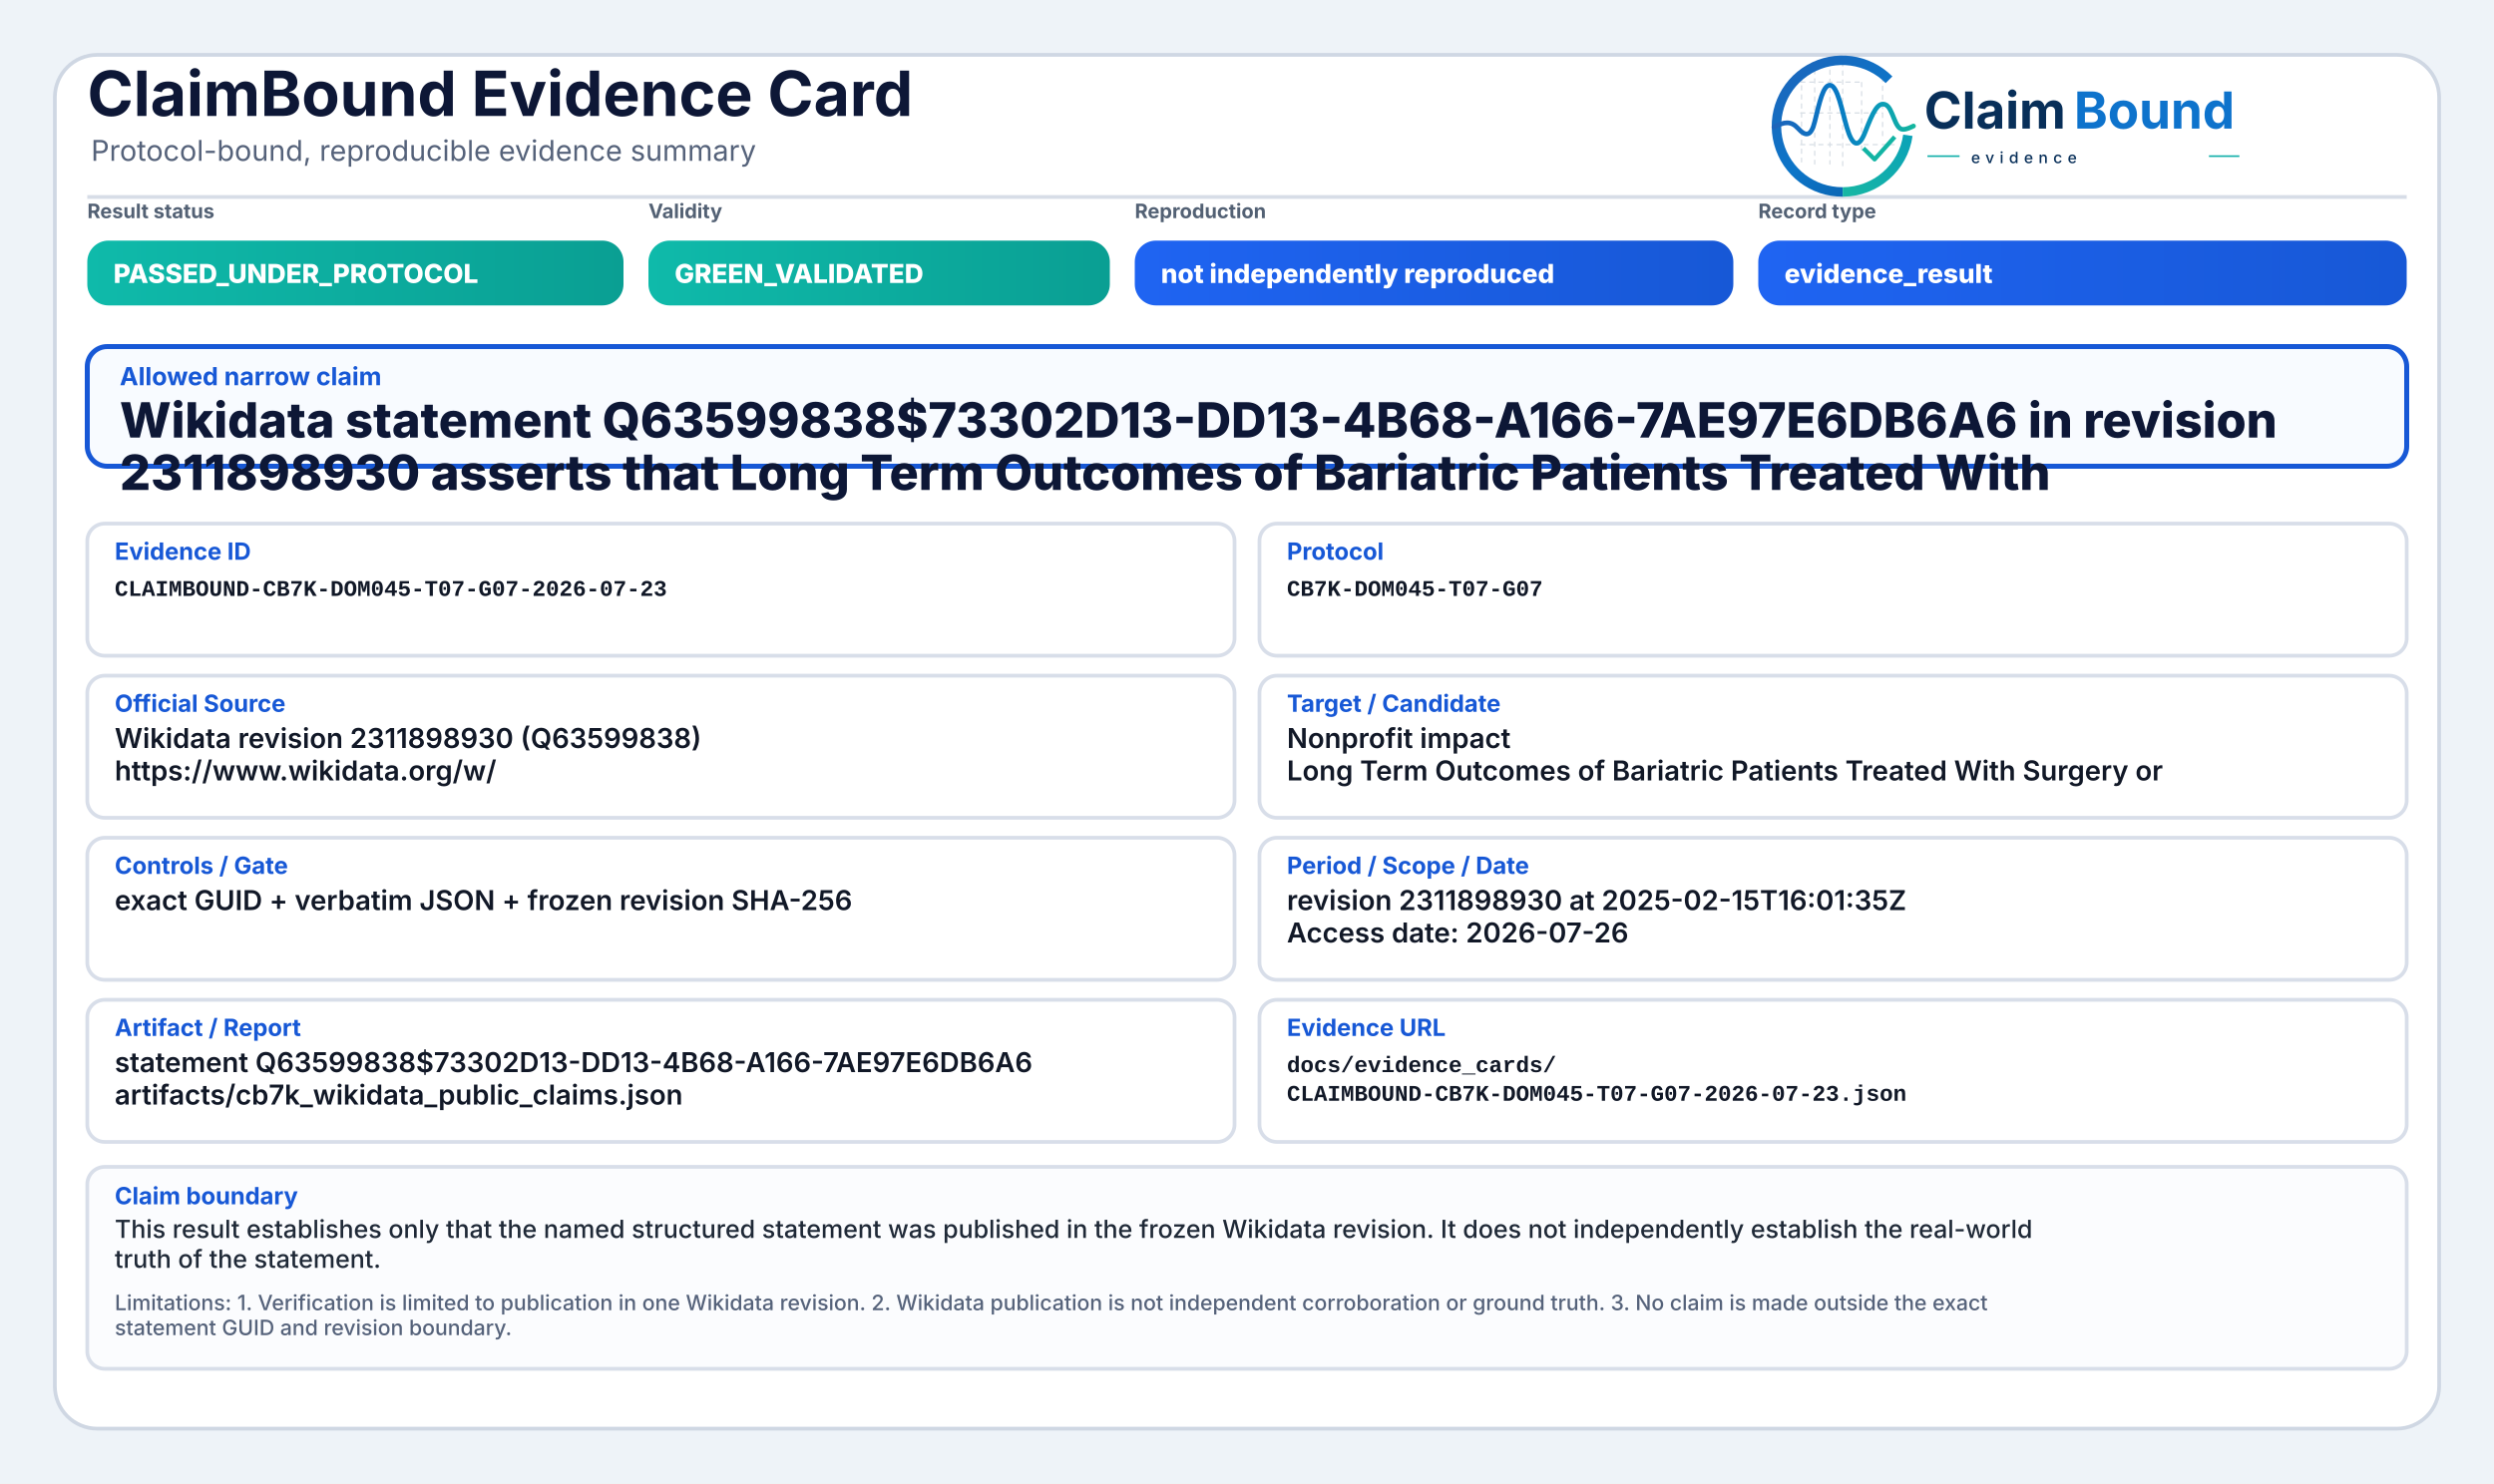
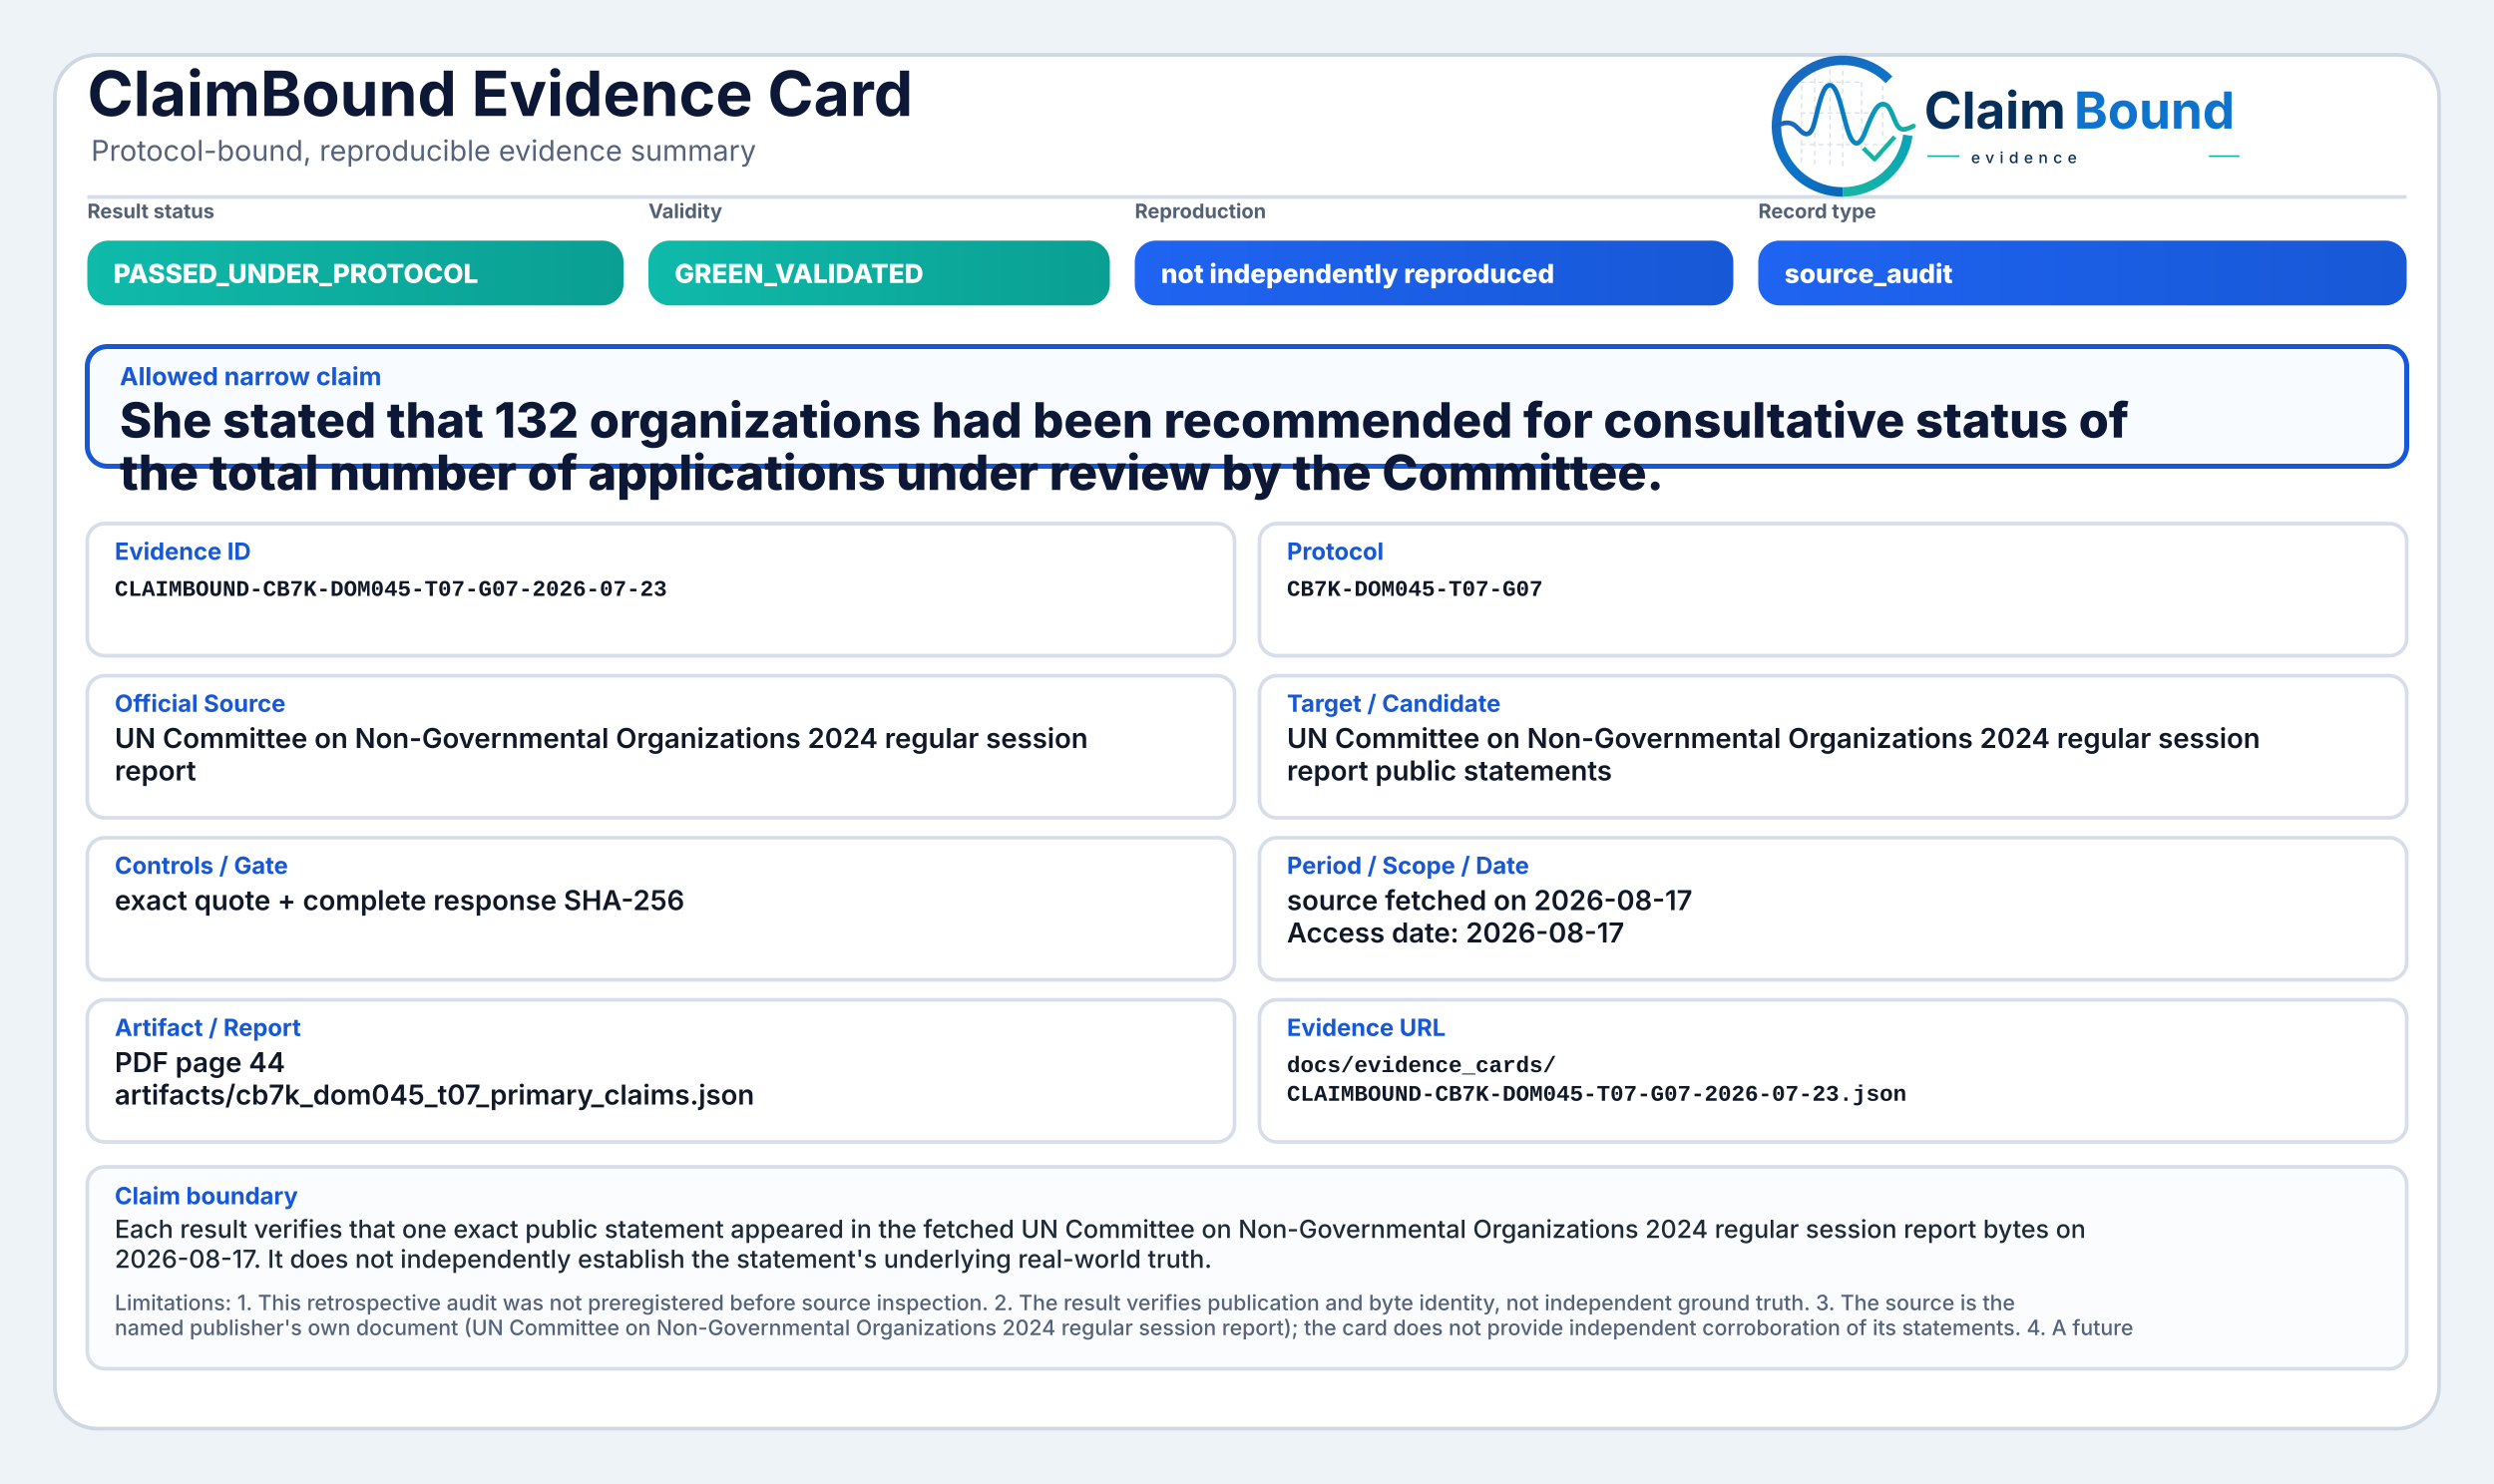
<svg xmlns="http://www.w3.org/2000/svg" width="2000" height="1190" viewBox="0 0 2000 1190" role="img" aria-label="ClaimBound Evidence Card">
  <defs>
    <linearGradient id="greenGrad" x1="0" y1="0" x2="1" y2="0">
      <stop offset="0%" stop-color="#0fbaaa" />
      <stop offset="100%" stop-color="#0a9f93" />
    </linearGradient>
    <linearGradient id="yellowGrad" x1="0" y1="0" x2="1" y2="0">
      <stop offset="0%" stop-color="#fbbf24" />
      <stop offset="100%" stop-color="#d97706" />
    </linearGradient>
    <linearGradient id="amberGrad" x1="0" y1="0" x2="1" y2="0">
      <stop offset="0%" stop-color="#f97316" />
      <stop offset="100%" stop-color="#c2410c" />
    </linearGradient>
    <linearGradient id="redGrad" x1="0" y1="0" x2="1" y2="0">
      <stop offset="0%" stop-color="#ef4444" />
      <stop offset="100%" stop-color="#b91c1c" />
    </linearGradient>
    <linearGradient id="grayGrad" x1="0" y1="0" x2="1" y2="0">
      <stop offset="0%" stop-color="#64748b" />
      <stop offset="100%" stop-color="#475569" />
    </linearGradient>
    <linearGradient id="blueGrad" x1="0" y1="0" x2="1" y2="0">
      <stop offset="0%" stop-color="#1f64f2" />
      <stop offset="100%" stop-color="#1758d6" />
    </linearGradient>
    <linearGradient id="logoRingBlue" x1="73" y1="453" x2="348" y2="793" gradientUnits="userSpaceOnUse">
      <stop offset="0" stop-color="#1E64BA" />
      <stop offset="0.55" stop-color="#0C75C8" />
      <stop offset="1" stop-color="#0A5FAB" />
    </linearGradient>
    <linearGradient id="logoRingTeal" x1="221" y1="792" x2="403" y2="594" gradientUnits="userSpaceOnUse">
      <stop offset="0" stop-color="#18B7A3" />
      <stop offset="1" stop-color="#089EBC" />
    </linearGradient>
    <linearGradient id="logoSignalGradient" x1="61" y1="628" x2="404" y2="628" gradientUnits="userSpaceOnUse">
      <stop offset="0" stop-color="#1E64BA" />
      <stop offset="0.43" stop-color="#0877C4" />
      <stop offset="0.72" stop-color="#0A97BB" />
      <stop offset="1" stop-color="#14B69E" />
    </linearGradient>
  </defs>
  <rect x="0" y="0" width="2000" height="1190" fill="#eef3f8" />
  <rect x="44" y="44" width="1912" height="1102" rx="34" fill="#ffffff" stroke="#cfd7e3" stroke-width="3" />
  <path d="M70 158 H1930" stroke="#d7dde7" stroke-width="3" />
  <text x="70" y="93" font-family="Inter, Segoe UI, Arial, sans-serif" font-size="50" font-weight="750" fill="#0d1736">ClaimBound Evidence Card</text>
  <text x="73" y="129" font-family="Inter, Segoe UI, Arial, sans-serif" font-size="23" font-weight="400" fill="#55627a">Protocol-bound, reproducible evidence summary</text>
  <g aria-label="ClaimBound evidence logo" transform="translate(1415,52) scale(0.33) translate(-40,-478)">
    <g stroke-linecap="butt" stroke-linejoin="round">
      <g stroke="#CBD3DC" stroke-width="3.2" stroke-linecap="round" stroke-dasharray="10 12" opacity="0.72">
        <path d="M130 507V714" />
        <path d="M162 490V719" />
        <path d="M199 491V719" />
        <path d="M230 471V726" />
        <path d="M276 521V690" />
        <path d="M327 508V650" />
        <path d="M128 520H277" />
        <path d="M128 595H327" />
        <path d="M128 672H355" />
      </g>
      <path d="M342.6 514.3A160 160 0 1 0 230 787" fill="none" stroke="url(#logoRingBlue)" stroke-width="23" />
      <path d="M230 787A160 160 0 0 0 388.4 649.3" fill="none" stroke="url(#logoRingTeal)" stroke-width="23" />
      <path d="M63 629.5C87 616.4 104.3 613.6 121.2 632.2C140.7 653.8 153.4 651.6 162.1 616.2C173.8 568.5 182.5 527.5 198.9 527.5C217.5 527.5 228.4 590.6 240.3 630.8C253.4 675.4 268.6 682.8 284.6 641.5C303.5 592.9 315.2 567.6 333.7 574.7C352.6 582 355.7 635.1 376.6 634.9C386.2 634.8 394 630.4 402 626.8" fill="none" stroke="url(#logoSignalGradient)" stroke-width="11.5" stroke-linecap="round" />
      <path d="M284 684.5L307.5 707.7L353 657" fill="none" stroke="#12B4A4" stroke-width="10.5" stroke-linecap="square" />
    </g>
    <text x="428" y="633" font-family="Inter, Segoe UI, Arial, sans-serif" font-size="124" font-weight="750" fill="#082F59" text-rendering="geometricPrecision">Claim</text>
    <text x="792" y="633" font-family="Inter, Segoe UI, Arial, sans-serif" font-size="124" font-weight="750" fill="#0E73CC" text-rendering="geometricPrecision">Bound</text>
    <line x1="436" y1="700" x2="514" y2="700" stroke="#11AFA9" stroke-width="4" />
    <text x="542" y="717" font-family="Inter, Segoe UI, Arial, sans-serif" font-size="38" font-weight="500" letter-spacing="13" fill="#082F59">evidence</text>
    <line x1="1120" y1="700" x2="1194" y2="700" stroke="#11AFA9" stroke-width="4" />
  </g>
  <text x="70" y="175" font-family="Inter, Segoe UI, Arial, sans-serif" font-size="16" font-weight="650" fill="#536174">Result status</text>
  <rect x="70" y="193" width="430" height="52" rx="17" fill="url(#greenGrad)" />
  <text x="91" y="227" font-family="Inter, Segoe UI, Arial, sans-serif" font-size="21" font-weight="800" fill="#ffffff">PASSED_UNDER_PROTOCOL</text>
  <text x="520" y="175" font-family="Inter, Segoe UI, Arial, sans-serif" font-size="16" font-weight="650" fill="#536174">Validity</text>
  <rect x="520" y="193" width="370" height="52" rx="17" fill="url(#greenGrad)" />
  <text x="541" y="227" font-family="Inter, Segoe UI, Arial, sans-serif" font-size="21" font-weight="800" fill="#ffffff">GREEN_VALIDATED</text>
  <text x="910" y="175" font-family="Inter, Segoe UI, Arial, sans-serif" font-size="16" font-weight="650" fill="#536174">Reproduction</text>
  <rect x="910" y="193" width="480" height="52" rx="17" fill="url(#blueGrad)" />
  <text x="931" y="227" font-family="Inter, Segoe UI, Arial, sans-serif" font-size="21" font-weight="800" fill="#ffffff">not independently reproduced</text>
  <text x="1410" y="175" font-family="Inter, Segoe UI, Arial, sans-serif" font-size="16" font-weight="650" fill="#536174">Record type</text>
  <rect x="1410" y="193" width="520" height="52" rx="17" fill="url(#blueGrad)" />
-   <text x="1431" y="227" font-family="Inter, Segoe UI, Arial, sans-serif" font-size="21" font-weight="800" fill="#ffffff">evidence_result</text>
+   <text x="1431" y="227" font-family="Inter, Segoe UI, Arial, sans-serif" font-size="21" font-weight="800" fill="#ffffff">source_audit</text>
  <rect x="70" y="278" width="1860" height="96" rx="16" fill="#f8fbff" stroke="#1758d6" stroke-width="4" />
  <text x="96" y="309" font-family="Inter, Segoe UI, Arial, sans-serif" font-size="20" font-weight="750" fill="#1758d6">Allowed narrow claim</text>
-   <text x="96" y="351" font-family="Inter, Segoe UI, Arial, sans-serif" font-size="39" font-weight="800" fill="#0d1736">Wikidata statement Q63599838$73302D13-DD13-4B68-A166-7AE97E6DB6A6 in revision</text>
-   <text x="96" y="393" font-family="Inter, Segoe UI, Arial, sans-serif" font-size="39" font-weight="800" fill="#0d1736">2311898930 asserts that Long Term Outcomes of Bariatric Patients Treated With</text>
+   <text x="96" y="351" font-family="Inter, Segoe UI, Arial, sans-serif" font-size="39" font-weight="800" fill="#0d1736">She stated that 132 organizations had been recommended for consultative status of</text>
+   <text x="96" y="393" font-family="Inter, Segoe UI, Arial, sans-serif" font-size="39" font-weight="800" fill="#0d1736">the total number of applications under review by the Committee.</text>
  <rect x="70" y="420" width="920" height="106" rx="14" fill="#ffffff" stroke="#d8dee9" stroke-width="3" />
  <text x="92" y="449" font-family="Inter, Segoe UI, Arial, sans-serif" font-size="19" font-weight="750" fill="#1758d6">Evidence ID</text>
  <text x="92" y="478" font-family="SFMono-Regular, Consolas, Liberation Mono, monospace" font-size="18" font-weight="600" fill="#111827">CLAIMBOUND-CB7K-DOM045-T07-G07-2026-07-23</text>
  <rect x="1010" y="420" width="920" height="106" rx="14" fill="#ffffff" stroke="#d8dee9" stroke-width="3" />
  <text x="1032" y="449" font-family="Inter, Segoe UI, Arial, sans-serif" font-size="19" font-weight="750" fill="#1758d6">Protocol</text>
  <text x="1032" y="478" font-family="SFMono-Regular, Consolas, Liberation Mono, monospace" font-size="18" font-weight="600" fill="#111827">CB7K-DOM045-T07-G07</text>
  <rect x="70" y="542" width="920" height="114" rx="14" fill="#ffffff" stroke="#d8dee9" stroke-width="3" />
  <text x="92" y="571" font-family="Inter, Segoe UI, Arial, sans-serif" font-size="19" font-weight="750" fill="#1758d6">Official Source</text>
-   <text x="92" y="600" font-family="Inter, Segoe UI, Arial, sans-serif" font-size="22" font-weight="600" fill="#111827">Wikidata revision 2311898930 (Q63599838)</text>
-   <text x="92" y="626" font-family="Inter, Segoe UI, Arial, sans-serif" font-size="22" font-weight="600" fill="#111827">https://www.wikidata.org/w/</text>
+   <text x="92" y="600" font-family="Inter, Segoe UI, Arial, sans-serif" font-size="22" font-weight="600" fill="#111827">UN Committee on Non-Governmental Organizations 2024 regular session</text>
+   <text x="92" y="626" font-family="Inter, Segoe UI, Arial, sans-serif" font-size="22" font-weight="600" fill="#111827">report</text>
  <rect x="1010" y="542" width="920" height="114" rx="14" fill="#ffffff" stroke="#d8dee9" stroke-width="3" />
  <text x="1032" y="571" font-family="Inter, Segoe UI, Arial, sans-serif" font-size="19" font-weight="750" fill="#1758d6">Target / Candidate</text>
-   <text x="1032" y="600" font-family="Inter, Segoe UI, Arial, sans-serif" font-size="22" font-weight="600" fill="#111827">Nonprofit impact</text>
-   <text x="1032" y="626" font-family="Inter, Segoe UI, Arial, sans-serif" font-size="22" font-weight="600" fill="#111827">Long Term Outcomes of Bariatric Patients Treated With Surgery or</text>
+   <text x="1032" y="600" font-family="Inter, Segoe UI, Arial, sans-serif" font-size="22" font-weight="600" fill="#111827">UN Committee on Non-Governmental Organizations 2024 regular session</text>
+   <text x="1032" y="626" font-family="Inter, Segoe UI, Arial, sans-serif" font-size="22" font-weight="600" fill="#111827">report public statements</text>
  <rect x="70" y="672" width="920" height="114" rx="14" fill="#ffffff" stroke="#d8dee9" stroke-width="3" />
  <text x="92" y="701" font-family="Inter, Segoe UI, Arial, sans-serif" font-size="19" font-weight="750" fill="#1758d6">Controls / Gate</text>
-   <text x="92" y="730" font-family="Inter, Segoe UI, Arial, sans-serif" font-size="22" font-weight="600" fill="#111827">exact GUID + verbatim JSON + frozen revision SHA-256</text>
+   <text x="92" y="730" font-family="Inter, Segoe UI, Arial, sans-serif" font-size="22" font-weight="600" fill="#111827">exact quote + complete response SHA-256</text>
  <rect x="1010" y="672" width="920" height="114" rx="14" fill="#ffffff" stroke="#d8dee9" stroke-width="3" />
  <text x="1032" y="701" font-family="Inter, Segoe UI, Arial, sans-serif" font-size="19" font-weight="750" fill="#1758d6">Period / Scope / Date</text>
-   <text x="1032" y="730" font-family="Inter, Segoe UI, Arial, sans-serif" font-size="22" font-weight="600" fill="#111827">revision 2311898930 at 2025-02-15T16:01:35Z</text>
-   <text x="1032" y="756" font-family="Inter, Segoe UI, Arial, sans-serif" font-size="22" font-weight="600" fill="#111827">Access date: 2026-07-26</text>
+   <text x="1032" y="730" font-family="Inter, Segoe UI, Arial, sans-serif" font-size="22" font-weight="600" fill="#111827">source fetched on 2026-08-17</text>
+   <text x="1032" y="756" font-family="Inter, Segoe UI, Arial, sans-serif" font-size="22" font-weight="600" fill="#111827">Access date: 2026-08-17</text>
  <rect x="70" y="802" width="920" height="114" rx="14" fill="#ffffff" stroke="#d8dee9" stroke-width="3" />
  <text x="92" y="831" font-family="Inter, Segoe UI, Arial, sans-serif" font-size="19" font-weight="750" fill="#1758d6">Artifact / Report</text>
-   <text x="92" y="860" font-family="Inter, Segoe UI, Arial, sans-serif" font-size="22" font-weight="600" fill="#111827">statement Q63599838$73302D13-DD13-4B68-A166-7AE97E6DB6A6</text>
-   <text x="92" y="886" font-family="Inter, Segoe UI, Arial, sans-serif" font-size="22" font-weight="600" fill="#111827">artifacts/cb7k_wikidata_public_claims.json</text>
+   <text x="92" y="860" font-family="Inter, Segoe UI, Arial, sans-serif" font-size="22" font-weight="600" fill="#111827">PDF page 44</text>
+   <text x="92" y="886" font-family="Inter, Segoe UI, Arial, sans-serif" font-size="22" font-weight="600" fill="#111827">artifacts/cb7k_dom045_t07_primary_claims.json</text>
  <rect x="1010" y="802" width="920" height="114" rx="14" fill="#ffffff" stroke="#d8dee9" stroke-width="3" />
  <text x="1032" y="831" font-family="Inter, Segoe UI, Arial, sans-serif" font-size="19" font-weight="750" fill="#1758d6">Evidence URL</text>
  <text x="1032" y="860" font-family="SFMono-Regular, Consolas, Liberation Mono, monospace" font-size="18" font-weight="600" fill="#111827">docs/evidence_cards/</text>
  <text x="1032" y="883" font-family="SFMono-Regular, Consolas, Liberation Mono, monospace" font-size="18" font-weight="600" fill="#111827">CLAIMBOUND-CB7K-DOM045-T07-G07-2026-07-23.json</text>
  <rect x="70" y="936" width="1860" height="162" rx="14" fill="#fbfcfe" stroke="#d8dee9" stroke-width="3" />
  <text x="92" y="966" font-family="Inter, Segoe UI, Arial, sans-serif" font-size="19" font-weight="750" fill="#1758d6">Claim boundary</text>
-   <text x="92" y="993" font-family="Inter, Segoe UI, Arial, sans-serif" font-size="20" font-weight="500" fill="#1f2937">This result establishes only that the named structured statement was published in the frozen Wikidata revision. It does not independently establish the real-world</text>
-   <text x="92" y="1017" font-family="Inter, Segoe UI, Arial, sans-serif" font-size="20" font-weight="500" fill="#1f2937">truth of the statement.</text>
-   <text x="92" y="1051" font-family="Inter, Segoe UI, Arial, sans-serif" font-size="17" font-weight="500" fill="#55627a">Limitations: 1. Verification is limited to publication in one Wikidata revision. 2. Wikidata publication is not independent corroboration or ground truth. 3. No claim is made outside the exact</text>
-   <text x="92" y="1071" font-family="Inter, Segoe UI, Arial, sans-serif" font-size="17" font-weight="500" fill="#55627a">statement GUID and revision boundary.</text>
+   <text x="92" y="993" font-family="Inter, Segoe UI, Arial, sans-serif" font-size="20" font-weight="500" fill="#1f2937">Each result verifies that one exact public statement appeared in the fetched UN Committee on Non-Governmental Organizations 2024 regular session report bytes on</text>
+   <text x="92" y="1017" font-family="Inter, Segoe UI, Arial, sans-serif" font-size="20" font-weight="500" fill="#1f2937">2026-08-17. It does not independently establish the statement's underlying real-world truth.</text>
+   <text x="92" y="1051" font-family="Inter, Segoe UI, Arial, sans-serif" font-size="17" font-weight="500" fill="#55627a">Limitations: 1. This retrospective audit was not preregistered before source inspection. 2. The result verifies publication and byte identity, not independent ground truth. 3. The source is the</text>
+   <text x="92" y="1071" font-family="Inter, Segoe UI, Arial, sans-serif" font-size="17" font-weight="500" fill="#55627a">named publisher's own document (UN Committee on Non-Governmental Organizations 2024 regular session report); the card does not provide independent corroboration of its statements. 4. A future</text>
</svg>
